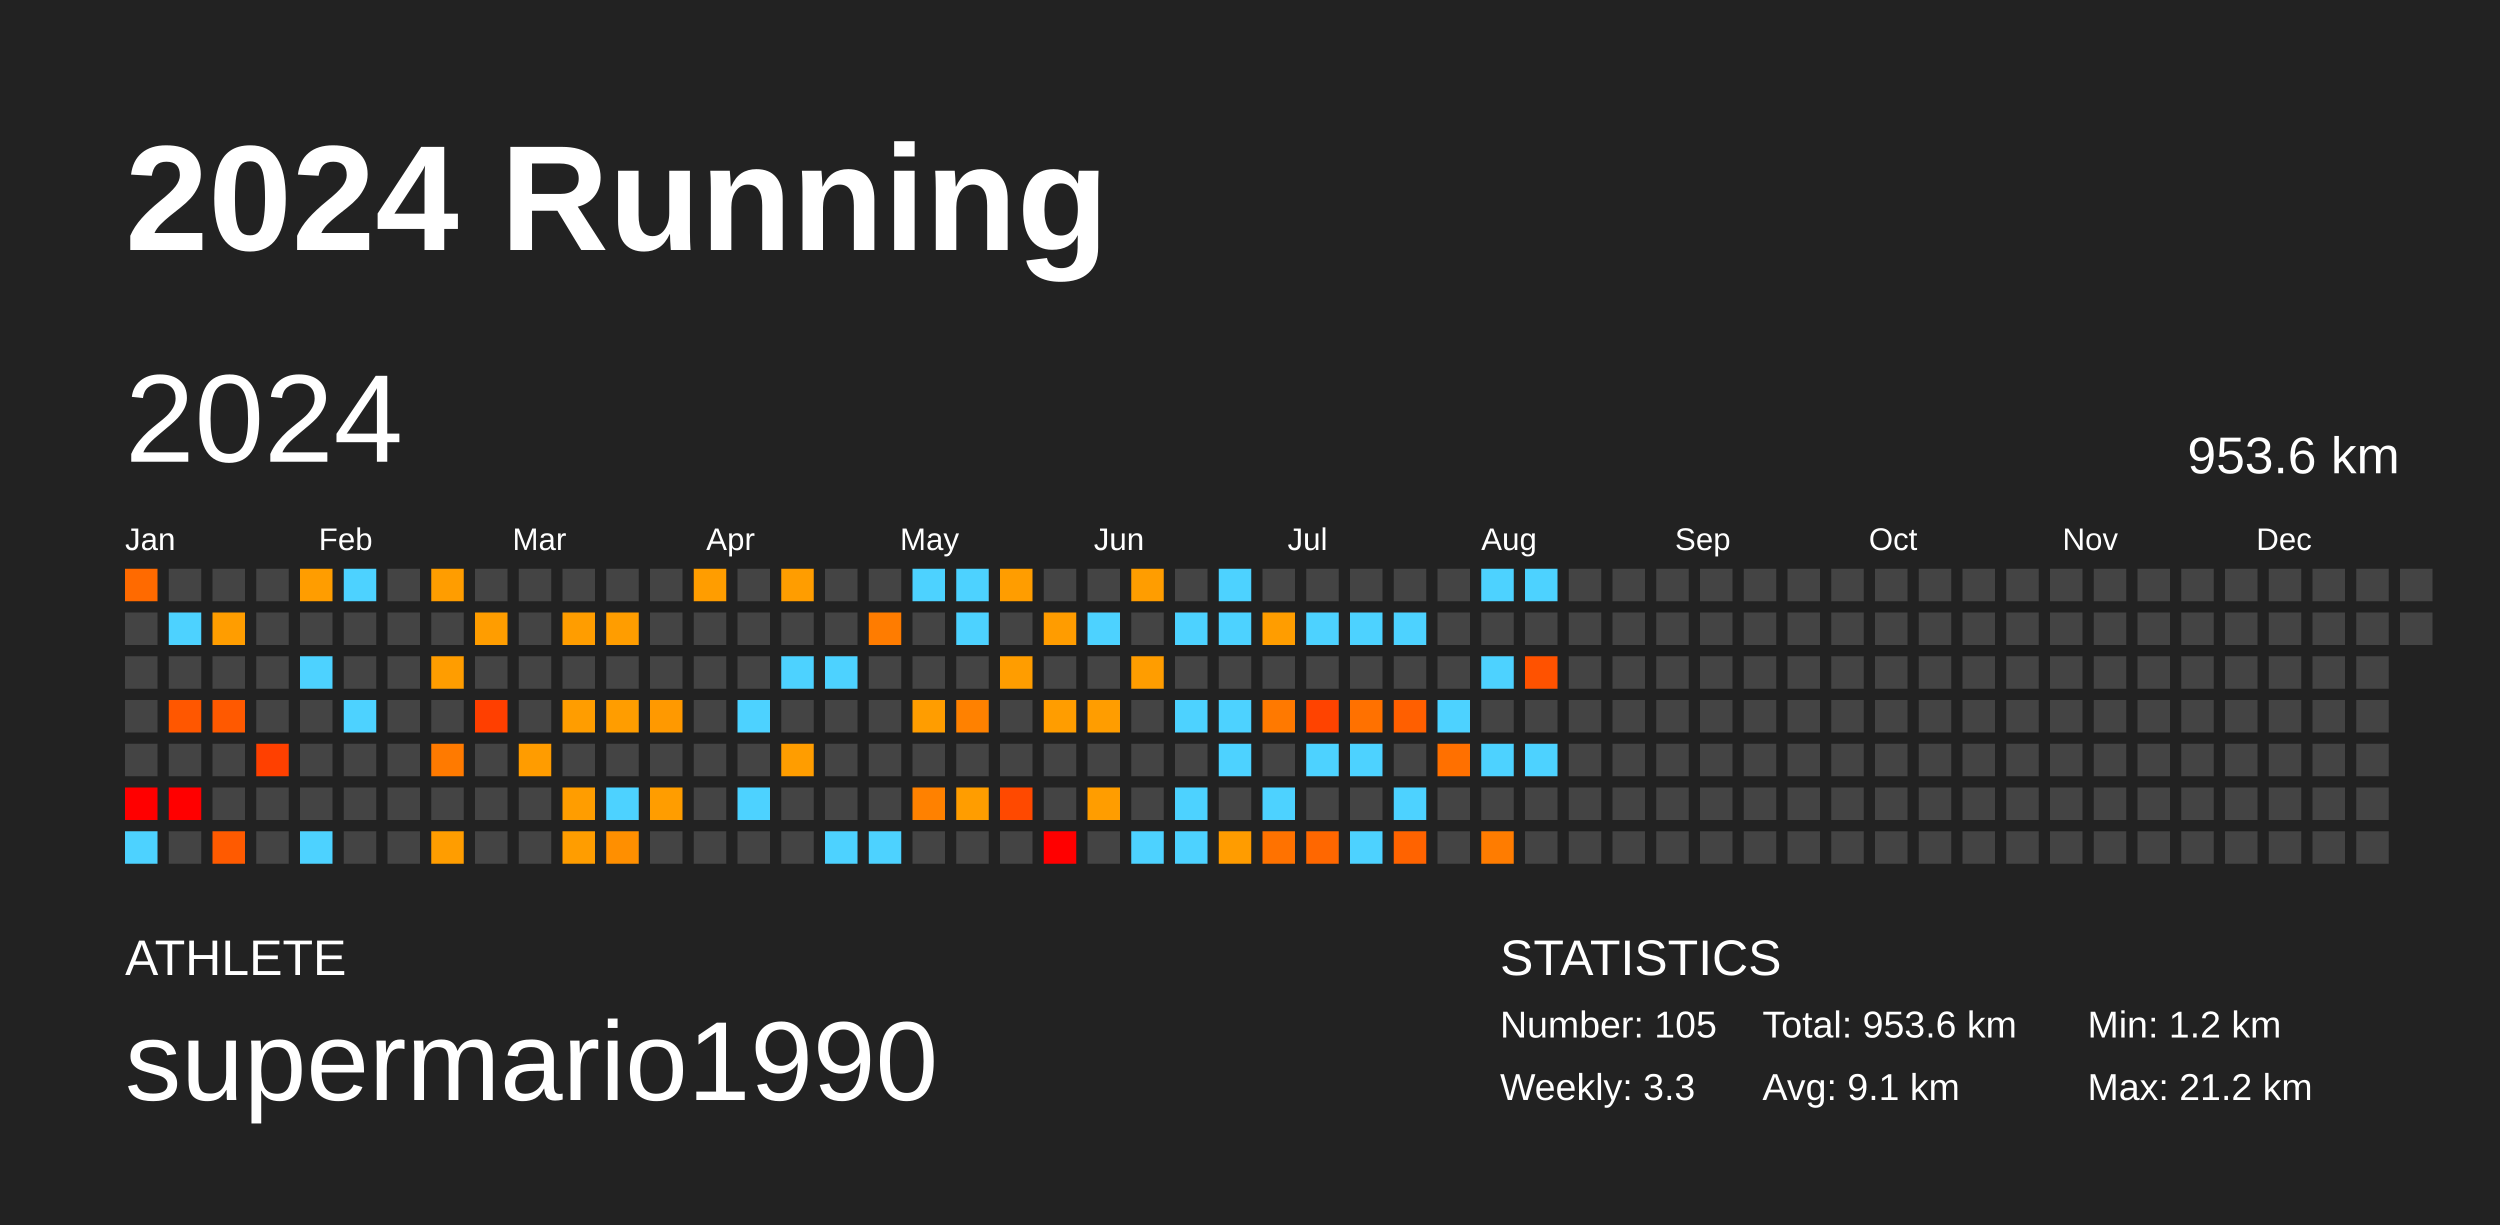
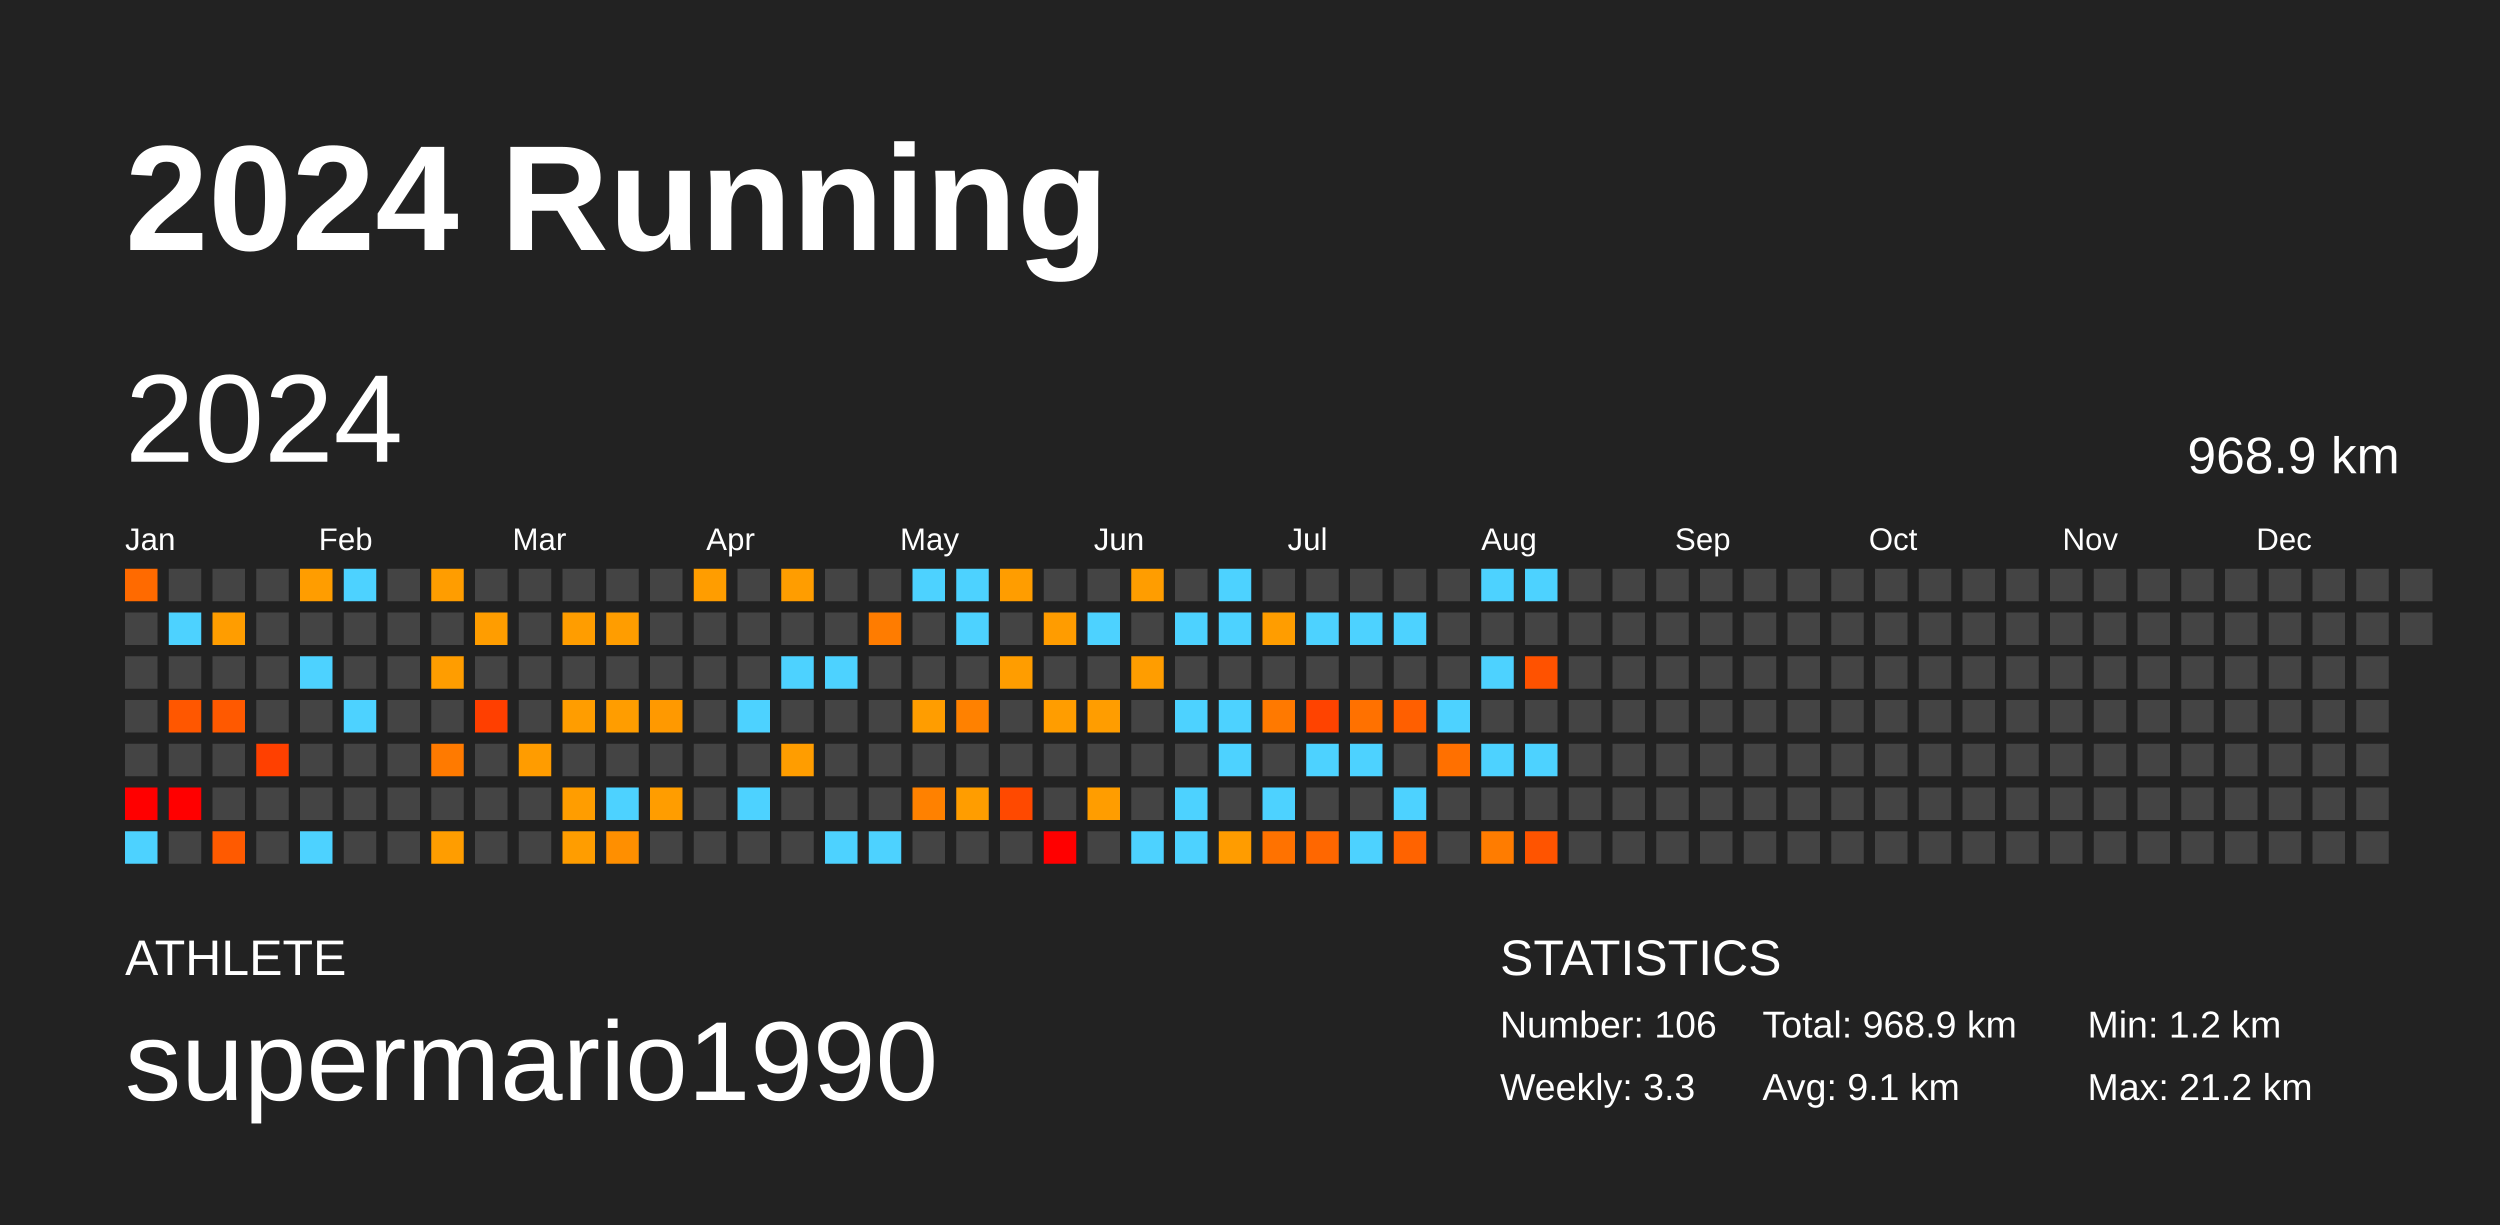
<svg xmlns="http://www.w3.org/2000/svg" baseProfile="full" height="98mm" version="1.1" viewBox="0,0,200,98" width="200mm">
  <defs />
  <rect fill="#222222" height="98" width="200" x="0" y="0" />
  <text fill="#FFFFFF" style="font-size:12px; font-family:Arial; font-weight:bold;" x="10" y="20">2024 Running</text>
  <text fill="#FFFFFF" style="font-size:4px; font-family:Arial" x="10" y="78">ATHLETE</text>
  <text fill="#FFFFFF" style="font-size:9px; font-family:Arial" x="10" y="88">supermario1990</text>
  <text fill="#FFFFFF" style="font-size:4px; font-family:Arial" x="120" y="78">STATISTICS</text>
-   <text fill="#FFFFFF" style="font-size:3px; font-family:Arial" x="120" y="83">Number: 105</text>
+   <text fill="#FFFFFF" style="font-size:3px; font-family:Arial" x="120" y="83">Number: 106</text>
  <text fill="#FFFFFF" style="font-size:3px; font-family:Arial" x="120" y="88">Weekly: 3.3</text>
-   <text fill="#FFFFFF" style="font-size:3px; font-family:Arial" x="141" y="83">Total: 953.6 km</text>
+   <text fill="#FFFFFF" style="font-size:3px; font-family:Arial" x="141" y="83">Total: 968.9 km</text>
  <text fill="#FFFFFF" style="font-size:3px; font-family:Arial" x="141" y="88">Avg: 9.1 km</text>
  <text fill="#FFFFFF" style="font-size:3px; font-family:Arial" x="167" y="83">Min: 1.2 km</text>
  <text fill="#FFFFFF" style="font-size:3px; font-family:Arial" x="167" y="88">Max: 21.2 km</text>
  <text dominant-baseline="hanging" fill="#FFFFFF" style="font-size:10.0px; font-family:Arial;" x="10" y="30">2024</text>
-   <text dominant-baseline="hanging" fill="#FFFFFF" style="font-size:4.125px; font-family:Arial;" x="175" y="35">953.6 km</text>
+   <text dominant-baseline="hanging" fill="#FFFFFF" style="font-size:4.125px; font-family:Arial;" x="175" y="35">968.9 km</text>
  <text fill="#FFFFFF" style="font-size:2.5px; font-family:Arial" x="10.0" y="44">Jan</text>
  <text fill="#FFFFFF" style="font-size:2.5px; font-family:Arial" x="25.5" y="44">Feb</text>
  <text fill="#FFFFFF" style="font-size:2.5px; font-family:Arial" x="41.0" y="44">Mar</text>
  <text fill="#FFFFFF" style="font-size:2.5px; font-family:Arial" x="56.5" y="44">Apr</text>
  <text fill="#FFFFFF" style="font-size:2.5px; font-family:Arial" x="72.0" y="44">May</text>
  <text fill="#FFFFFF" style="font-size:2.5px; font-family:Arial" x="87.5" y="44">Jun</text>
  <text fill="#FFFFFF" style="font-size:2.5px; font-family:Arial" x="103.0" y="44">Jul</text>
  <text fill="#FFFFFF" style="font-size:2.5px; font-family:Arial" x="118.5" y="44">Aug</text>
  <text fill="#FFFFFF" style="font-size:2.5px; font-family:Arial" x="134.0" y="44">Sep</text>
  <text fill="#FFFFFF" style="font-size:2.5px; font-family:Arial" x="149.5" y="44">Oct</text>
  <text fill="#FFFFFF" style="font-size:2.5px; font-family:Arial" x="165.0" y="44">Nov</text>
  <text fill="#FFFFFF" style="font-size:2.5px; font-family:Arial" x="180.5" y="44">Dec</text>
  <rect fill="#ff6a00" height="2.6" width="2.6" x="10.0" y="45.5" />
  <rect fill="#444444" height="2.6" width="2.6" x="10.0" y="49.0" />
  <rect fill="#444444" height="2.6" width="2.6" x="10.0" y="52.5" />
  <rect fill="#444444" height="2.6" width="2.6" x="10.0" y="56.0" />
  <rect fill="#444444" height="2.6" width="2.6" x="10.0" y="59.5" />
  <rect fill="red" height="2.6" width="2.6" x="10.0" y="63.0" />
  <rect fill="#4dd2ff" height="2.6" width="2.6" x="10.0" y="66.5" />
  <rect fill="#444444" height="2.6" width="2.6" x="13.5" y="45.5" />
  <rect fill="#4dd2ff" height="2.6" width="2.6" x="13.5" y="49.0" />
  <rect fill="#444444" height="2.6" width="2.6" x="13.5" y="52.5" />
  <rect fill="#ff5700" height="2.6" width="2.6" x="13.5" y="56.0" />
  <rect fill="#444444" height="2.6" width="2.6" x="13.5" y="59.5" />
  <rect fill="red" height="2.6" width="2.6" x="13.5" y="63.0" />
  <rect fill="#444444" height="2.6" width="2.6" x="13.5" y="66.5" />
  <rect fill="#444444" height="2.6" width="2.6" x="17.0" y="45.5" />
  <rect fill="#ff9d00" height="2.6" width="2.6" x="17.0" y="49.0" />
  <rect fill="#444444" height="2.6" width="2.6" x="17.0" y="52.5" />
  <rect fill="#ff5900" height="2.6" width="2.6" x="17.0" y="56.0" />
  <rect fill="#444444" height="2.6" width="2.6" x="17.0" y="59.5" />
  <rect fill="#444444" height="2.6" width="2.6" x="17.0" y="63.0" />
  <rect fill="#ff5a00" height="2.6" width="2.6" x="17.0" y="66.5" />
  <rect fill="#444444" height="2.6" width="2.6" x="20.5" y="45.5" />
  <rect fill="#444444" height="2.6" width="2.6" x="20.5" y="49.0" />
  <rect fill="#444444" height="2.6" width="2.6" x="20.5" y="52.5" />
  <rect fill="#444444" height="2.6" width="2.6" x="20.5" y="56.0" />
  <rect fill="#ff4000" height="2.6" width="2.6" x="20.5" y="59.5" />
  <rect fill="#444444" height="2.6" width="2.6" x="20.5" y="63.0" />
  <rect fill="#444444" height="2.6" width="2.6" x="20.5" y="66.5" />
  <rect fill="#ff9d00" height="2.6" width="2.6" x="24.0" y="45.5" />
  <rect fill="#444444" height="2.6" width="2.6" x="24.0" y="49.0" />
  <rect fill="#4dd2ff" height="2.6" width="2.6" x="24.0" y="52.5" />
  <rect fill="#444444" height="2.6" width="2.6" x="24.0" y="56.0" />
  <rect fill="#444444" height="2.6" width="2.6" x="24.0" y="59.5" />
  <rect fill="#444444" height="2.6" width="2.6" x="24.0" y="63.0" />
  <rect fill="#4dd2ff" height="2.6" width="2.6" x="24.0" y="66.5" />
  <rect fill="#4dd2ff" height="2.6" width="2.6" x="27.5" y="45.5" />
  <rect fill="#444444" height="2.6" width="2.6" x="27.5" y="49.0" />
  <rect fill="#444444" height="2.6" width="2.6" x="27.5" y="52.5" />
  <rect fill="#4dd2ff" height="2.6" width="2.6" x="27.5" y="56.0" />
  <rect fill="#444444" height="2.6" width="2.6" x="27.5" y="59.5" />
  <rect fill="#444444" height="2.6" width="2.6" x="27.5" y="63.0" />
  <rect fill="#444444" height="2.6" width="2.6" x="27.5" y="66.5" />
  <rect fill="#444444" height="2.6" width="2.6" x="31.0" y="45.5" />
  <rect fill="#444444" height="2.6" width="2.6" x="31.0" y="49.0" />
  <rect fill="#444444" height="2.6" width="2.6" x="31.0" y="52.5" />
  <rect fill="#444444" height="2.6" width="2.6" x="31.0" y="56.0" />
  <rect fill="#444444" height="2.6" width="2.6" x="31.0" y="59.5" />
  <rect fill="#444444" height="2.6" width="2.6" x="31.0" y="63.0" />
  <rect fill="#444444" height="2.6" width="2.6" x="31.0" y="66.5" />
  <rect fill="#ff9d00" height="2.6" width="2.6" x="34.5" y="45.5" />
  <rect fill="#444444" height="2.6" width="2.6" x="34.5" y="49.0" />
  <rect fill="#ff9d00" height="2.6" width="2.6" x="34.5" y="52.5" />
  <rect fill="#444444" height="2.6" width="2.6" x="34.5" y="56.0" />
  <rect fill="#ff7a00" height="2.6" width="2.6" x="34.5" y="59.5" />
  <rect fill="#444444" height="2.6" width="2.6" x="34.5" y="63.0" />
  <rect fill="#ff9d00" height="2.6" width="2.6" x="34.5" y="66.5" />
  <rect fill="#444444" height="2.6" width="2.6" x="38.0" y="45.5" />
  <rect fill="#ff9d00" height="2.6" width="2.6" x="38.0" y="49.0" />
  <rect fill="#444444" height="2.6" width="2.6" x="38.0" y="52.5" />
  <rect fill="#ff3f00" height="2.6" width="2.6" x="38.0" y="56.0" />
  <rect fill="#444444" height="2.6" width="2.6" x="38.0" y="59.5" />
  <rect fill="#444444" height="2.6" width="2.6" x="38.0" y="63.0" />
  <rect fill="#444444" height="2.6" width="2.6" x="38.0" y="66.5" />
  <rect fill="#444444" height="2.6" width="2.6" x="41.5" y="45.5" />
  <rect fill="#444444" height="2.6" width="2.6" x="41.5" y="49.0" />
  <rect fill="#444444" height="2.6" width="2.6" x="41.5" y="52.5" />
  <rect fill="#444444" height="2.6" width="2.6" x="41.5" y="56.0" />
  <rect fill="#ff9c00" height="2.6" width="2.6" x="41.5" y="59.5" />
  <rect fill="#444444" height="2.6" width="2.6" x="41.5" y="63.0" />
  <rect fill="#444444" height="2.6" width="2.6" x="41.5" y="66.5" />
  <rect fill="#444444" height="2.6" width="2.6" x="45.0" y="45.5" />
  <rect fill="#ff9d00" height="2.6" width="2.6" x="45.0" y="49.0" />
  <rect fill="#444444" height="2.6" width="2.6" x="45.0" y="52.5" />
  <rect fill="#ff9d00" height="2.6" width="2.6" x="45.0" y="56.0" />
  <rect fill="#444444" height="2.6" width="2.6" x="45.0" y="59.5" />
  <rect fill="#ff9d00" height="2.6" width="2.6" x="45.0" y="63.0" />
  <rect fill="#ff9d00" height="2.6" width="2.6" x="45.0" y="66.5" />
  <rect fill="#444444" height="2.6" width="2.6" x="48.5" y="45.5" />
  <rect fill="#ff9d00" height="2.6" width="2.6" x="48.5" y="49.0" />
  <rect fill="#444444" height="2.6" width="2.6" x="48.5" y="52.5" />
  <rect fill="#ff9d00" height="2.6" width="2.6" x="48.5" y="56.0" />
  <rect fill="#444444" height="2.6" width="2.6" x="48.5" y="59.5" />
  <rect fill="#4dd2ff" height="2.6" width="2.6" x="48.5" y="63.0" />
  <rect fill="#ff8f00" height="2.6" width="2.6" x="48.5" y="66.5" />
  <rect fill="#444444" height="2.6" width="2.6" x="52.0" y="45.5" />
  <rect fill="#444444" height="2.6" width="2.6" x="52.0" y="49.0" />
  <rect fill="#444444" height="2.6" width="2.6" x="52.0" y="52.5" />
  <rect fill="#ff9900" height="2.6" width="2.6" x="52.0" y="56.0" />
  <rect fill="#444444" height="2.6" width="2.6" x="52.0" y="59.5" />
  <rect fill="#ff9d00" height="2.6" width="2.6" x="52.0" y="63.0" />
  <rect fill="#444444" height="2.6" width="2.6" x="52.0" y="66.5" />
  <rect fill="#ff9d00" height="2.6" width="2.6" x="55.5" y="45.5" />
  <rect fill="#444444" height="2.6" width="2.6" x="55.5" y="49.0" />
  <rect fill="#444444" height="2.6" width="2.6" x="55.5" y="52.5" />
  <rect fill="#444444" height="2.6" width="2.6" x="55.5" y="56.0" />
  <rect fill="#444444" height="2.6" width="2.6" x="55.5" y="59.5" />
  <rect fill="#444444" height="2.6" width="2.6" x="55.5" y="63.0" />
  <rect fill="#444444" height="2.6" width="2.6" x="55.5" y="66.5" />
  <rect fill="#444444" height="2.6" width="2.6" x="59.0" y="45.5" />
  <rect fill="#444444" height="2.6" width="2.6" x="59.0" y="49.0" />
  <rect fill="#444444" height="2.6" width="2.6" x="59.0" y="52.5" />
  <rect fill="#4dd2ff" height="2.6" width="2.6" x="59.0" y="56.0" />
  <rect fill="#444444" height="2.6" width="2.6" x="59.0" y="59.5" />
  <rect fill="#4dd2ff" height="2.6" width="2.6" x="59.0" y="63.0" />
  <rect fill="#444444" height="2.6" width="2.6" x="59.0" y="66.5" />
  <rect fill="#ff9d00" height="2.6" width="2.6" x="62.5" y="45.5" />
  <rect fill="#444444" height="2.6" width="2.6" x="62.5" y="49.0" />
  <rect fill="#4dd2ff" height="2.6" width="2.6" x="62.5" y="52.5" />
  <rect fill="#444444" height="2.6" width="2.6" x="62.5" y="56.0" />
  <rect fill="#ff9d00" height="2.6" width="2.6" x="62.5" y="59.5" />
  <rect fill="#444444" height="2.6" width="2.6" x="62.5" y="63.0" />
  <rect fill="#444444" height="2.6" width="2.6" x="62.5" y="66.5" />
  <rect fill="#444444" height="2.6" width="2.6" x="66.0" y="45.5" />
  <rect fill="#444444" height="2.6" width="2.6" x="66.0" y="49.0" />
  <rect fill="#4dd2ff" height="2.6" width="2.6" x="66.0" y="52.5" />
  <rect fill="#444444" height="2.6" width="2.6" x="66.0" y="56.0" />
  <rect fill="#444444" height="2.6" width="2.6" x="66.0" y="59.5" />
  <rect fill="#444444" height="2.6" width="2.6" x="66.0" y="63.0" />
  <rect fill="#4dd2ff" height="2.6" width="2.6" x="66.0" y="66.5" />
  <rect fill="#444444" height="2.6" width="2.6" x="69.5" y="45.5" />
  <rect fill="#ff7c00" height="2.6" width="2.6" x="69.5" y="49.0" />
  <rect fill="#444444" height="2.6" width="2.6" x="69.5" y="52.5" />
  <rect fill="#444444" height="2.6" width="2.6" x="69.5" y="56.0" />
  <rect fill="#444444" height="2.6" width="2.6" x="69.5" y="59.5" />
  <rect fill="#444444" height="2.6" width="2.6" x="69.5" y="63.0" />
  <rect fill="#4dd2ff" height="2.6" width="2.6" x="69.5" y="66.5" />
  <rect fill="#4dd2ff" height="2.6" width="2.6" x="73.0" y="45.5" />
  <rect fill="#444444" height="2.6" width="2.6" x="73.0" y="49.0" />
  <rect fill="#444444" height="2.6" width="2.6" x="73.0" y="52.5" />
  <rect fill="#ff9d00" height="2.6" width="2.6" x="73.0" y="56.0" />
  <rect fill="#444444" height="2.6" width="2.6" x="73.0" y="59.5" />
  <rect fill="#ff8100" height="2.6" width="2.6" x="73.0" y="63.0" />
  <rect fill="#444444" height="2.6" width="2.6" x="73.0" y="66.5" />
  <rect fill="#4dd2ff" height="2.6" width="2.6" x="76.5" y="45.5" />
  <rect fill="#4dd2ff" height="2.6" width="2.6" x="76.5" y="49.0" />
  <rect fill="#444444" height="2.6" width="2.6" x="76.5" y="52.5" />
  <rect fill="#ff8100" height="2.6" width="2.6" x="76.5" y="56.0" />
  <rect fill="#444444" height="2.6" width="2.6" x="76.5" y="59.5" />
  <rect fill="#ff9d00" height="2.6" width="2.6" x="76.5" y="63.0" />
  <rect fill="#444444" height="2.6" width="2.6" x="76.5" y="66.5" />
  <rect fill="#ff9d00" height="2.6" width="2.6" x="80.0" y="45.5" />
  <rect fill="#444444" height="2.6" width="2.6" x="80.0" y="49.0" />
  <rect fill="#ff9d00" height="2.6" width="2.6" x="80.0" y="52.5" />
  <rect fill="#444444" height="2.6" width="2.6" x="80.0" y="56.0" />
  <rect fill="#444444" height="2.6" width="2.6" x="80.0" y="59.5" />
  <rect fill="#ff4900" height="2.6" width="2.6" x="80.0" y="63.0" />
  <rect fill="#444444" height="2.6" width="2.6" x="80.0" y="66.5" />
  <rect fill="#444444" height="2.6" width="2.6" x="83.5" y="45.5" />
  <rect fill="#ff9c00" height="2.6" width="2.6" x="83.5" y="49.0" />
  <rect fill="#444444" height="2.6" width="2.6" x="83.5" y="52.5" />
  <rect fill="#ff9d00" height="2.6" width="2.6" x="83.5" y="56.0" />
  <rect fill="#444444" height="2.6" width="2.6" x="83.5" y="59.5" />
  <rect fill="#444444" height="2.6" width="2.6" x="83.5" y="63.0" />
  <rect fill="red" height="2.6" width="2.6" x="83.5" y="66.5" />
  <rect fill="#444444" height="2.6" width="2.6" x="87.0" y="45.5" />
  <rect fill="#4dd2ff" height="2.6" width="2.6" x="87.0" y="49.0" />
  <rect fill="#444444" height="2.6" width="2.6" x="87.0" y="52.5" />
  <rect fill="#ff9d00" height="2.6" width="2.6" x="87.0" y="56.0" />
  <rect fill="#444444" height="2.6" width="2.6" x="87.0" y="59.5" />
  <rect fill="#ff9d00" height="2.6" width="2.6" x="87.0" y="63.0" />
  <rect fill="#444444" height="2.6" width="2.6" x="87.0" y="66.5" />
  <rect fill="#ff9d00" height="2.6" width="2.6" x="90.5" y="45.5" />
  <rect fill="#444444" height="2.6" width="2.6" x="90.5" y="49.0" />
  <rect fill="#ff9d00" height="2.6" width="2.6" x="90.5" y="52.5" />
  <rect fill="#444444" height="2.6" width="2.6" x="90.5" y="56.0" />
  <rect fill="#444444" height="2.6" width="2.6" x="90.5" y="59.5" />
  <rect fill="#444444" height="2.6" width="2.6" x="90.5" y="63.0" />
  <rect fill="#4dd2ff" height="2.6" width="2.6" x="90.5" y="66.5" />
  <rect fill="#444444" height="2.6" width="2.6" x="94.0" y="45.5" />
  <rect fill="#4dd2ff" height="2.6" width="2.6" x="94.0" y="49.0" />
  <rect fill="#444444" height="2.6" width="2.6" x="94.0" y="52.5" />
  <rect fill="#4dd2ff" height="2.6" width="2.6" x="94.0" y="56.0" />
  <rect fill="#444444" height="2.6" width="2.6" x="94.0" y="59.5" />
  <rect fill="#4dd2ff" height="2.6" width="2.6" x="94.0" y="63.0" />
  <rect fill="#4dd2ff" height="2.6" width="2.6" x="94.0" y="66.5" />
  <rect fill="#4dd2ff" height="2.6" width="2.6" x="97.5" y="45.5" />
  <rect fill="#4dd2ff" height="2.6" width="2.6" x="97.5" y="49.0" />
  <rect fill="#444444" height="2.6" width="2.6" x="97.5" y="52.5" />
  <rect fill="#4dd2ff" height="2.6" width="2.6" x="97.5" y="56.0" />
  <rect fill="#4dd2ff" height="2.6" width="2.6" x="97.5" y="59.5" />
  <rect fill="#444444" height="2.6" width="2.6" x="97.5" y="63.0" />
  <rect fill="#ff9c00" height="2.6" width="2.6" x="97.5" y="66.5" />
  <rect fill="#444444" height="2.6" width="2.6" x="101.0" y="45.5" />
  <rect fill="#ff9d00" height="2.6" width="2.6" x="101.0" y="49.0" />
  <rect fill="#444444" height="2.6" width="2.6" x="101.0" y="52.5" />
  <rect fill="#ff7900" height="2.6" width="2.6" x="101.0" y="56.0" />
  <rect fill="#444444" height="2.6" width="2.6" x="101.0" y="59.5" />
  <rect fill="#4dd2ff" height="2.6" width="2.6" x="101.0" y="63.0" />
  <rect fill="#ff7200" height="2.6" width="2.6" x="101.0" y="66.5" />
  <rect fill="#444444" height="2.6" width="2.6" x="104.5" y="45.5" />
  <rect fill="#4dd2ff" height="2.6" width="2.6" x="104.5" y="49.0" />
  <rect fill="#444444" height="2.6" width="2.6" x="104.5" y="52.5" />
  <rect fill="#ff4300" height="2.6" width="2.6" x="104.5" y="56.0" />
  <rect fill="#4dd2ff" height="2.6" width="2.6" x="104.5" y="59.5" />
  <rect fill="#444444" height="2.6" width="2.6" x="104.5" y="63.0" />
  <rect fill="#ff6700" height="2.6" width="2.6" x="104.5" y="66.5" />
  <rect fill="#444444" height="2.6" width="2.6" x="108.0" y="45.5" />
  <rect fill="#4dd2ff" height="2.6" width="2.6" x="108.0" y="49.0" />
  <rect fill="#444444" height="2.6" width="2.6" x="108.0" y="52.5" />
  <rect fill="#ff7100" height="2.6" width="2.6" x="108.0" y="56.0" />
  <rect fill="#4dd2ff" height="2.6" width="2.6" x="108.0" y="59.5" />
  <rect fill="#444444" height="2.6" width="2.6" x="108.0" y="63.0" />
  <rect fill="#4dd2ff" height="2.6" width="2.6" x="108.0" y="66.5" />
  <rect fill="#444444" height="2.6" width="2.6" x="111.5" y="45.5" />
  <rect fill="#4dd2ff" height="2.6" width="2.6" x="111.5" y="49.0" />
  <rect fill="#444444" height="2.6" width="2.6" x="111.5" y="52.5" />
  <rect fill="#ff5f00" height="2.6" width="2.6" x="111.5" y="56.0" />
  <rect fill="#444444" height="2.6" width="2.6" x="111.5" y="59.5" />
  <rect fill="#4dd2ff" height="2.6" width="2.6" x="111.5" y="63.0" />
  <rect fill="#ff6300" height="2.6" width="2.6" x="111.5" y="66.5" />
  <rect fill="#444444" height="2.6" width="2.6" x="115.0" y="45.5" />
  <rect fill="#444444" height="2.6" width="2.6" x="115.0" y="49.0" />
  <rect fill="#444444" height="2.6" width="2.6" x="115.0" y="52.5" />
  <rect fill="#4dd2ff" height="2.6" width="2.6" x="115.0" y="56.0" />
  <rect fill="#ff7000" height="2.6" width="2.6" x="115.0" y="59.5" />
  <rect fill="#444444" height="2.6" width="2.6" x="115.0" y="63.0" />
  <rect fill="#444444" height="2.6" width="2.6" x="115.0" y="66.5" />
  <rect fill="#4dd2ff" height="2.6" width="2.6" x="118.5" y="45.5" />
  <rect fill="#444444" height="2.6" width="2.6" x="118.5" y="49.0" />
  <rect fill="#4dd2ff" height="2.6" width="2.6" x="118.5" y="52.5" />
  <rect fill="#444444" height="2.6" width="2.6" x="118.5" y="56.0" />
  <rect fill="#4dd2ff" height="2.6" width="2.6" x="118.5" y="59.5" />
  <rect fill="#444444" height="2.6" width="2.6" x="118.5" y="63.0" />
  <rect fill="#ff7c00" height="2.6" width="2.6" x="118.5" y="66.5" />
  <rect fill="#4dd2ff" height="2.6" width="2.6" x="122.0" y="45.5" />
  <rect fill="#444444" height="2.6" width="2.6" x="122.0" y="49.0" />
  <rect fill="#ff5200" height="2.6" width="2.6" x="122.0" y="52.5" />
  <rect fill="#444444" height="2.6" width="2.6" x="122.0" y="56.0" />
  <rect fill="#4dd2ff" height="2.6" width="2.6" x="122.0" y="59.5" />
  <rect fill="#444444" height="2.6" width="2.6" x="122.0" y="63.0" />
-   <rect fill="#444444" height="2.6" width="2.6" x="122.0" y="66.5" />
+   <rect fill="#ff5400" height="2.6" width="2.6" x="122.0" y="66.5" />
  <rect fill="#444444" height="2.6" width="2.6" x="125.5" y="45.5" />
  <rect fill="#444444" height="2.6" width="2.6" x="125.5" y="49.0" />
  <rect fill="#444444" height="2.6" width="2.6" x="125.5" y="52.5" />
  <rect fill="#444444" height="2.6" width="2.6" x="125.5" y="56.0" />
  <rect fill="#444444" height="2.6" width="2.6" x="125.5" y="59.5" />
  <rect fill="#444444" height="2.6" width="2.6" x="125.5" y="63.0" />
  <rect fill="#444444" height="2.6" width="2.6" x="125.5" y="66.5" />
  <rect fill="#444444" height="2.6" width="2.6" x="129.0" y="45.5" />
  <rect fill="#444444" height="2.6" width="2.6" x="129.0" y="49.0" />
  <rect fill="#444444" height="2.6" width="2.6" x="129.0" y="52.5" />
  <rect fill="#444444" height="2.6" width="2.6" x="129.0" y="56.0" />
  <rect fill="#444444" height="2.6" width="2.6" x="129.0" y="59.5" />
  <rect fill="#444444" height="2.6" width="2.6" x="129.0" y="63.0" />
  <rect fill="#444444" height="2.6" width="2.6" x="129.0" y="66.5" />
  <rect fill="#444444" height="2.6" width="2.6" x="132.5" y="45.5" />
  <rect fill="#444444" height="2.6" width="2.6" x="132.5" y="49.0" />
  <rect fill="#444444" height="2.6" width="2.6" x="132.5" y="52.5" />
  <rect fill="#444444" height="2.6" width="2.6" x="132.5" y="56.0" />
  <rect fill="#444444" height="2.6" width="2.6" x="132.5" y="59.5" />
  <rect fill="#444444" height="2.6" width="2.6" x="132.5" y="63.0" />
  <rect fill="#444444" height="2.6" width="2.6" x="132.5" y="66.5" />
  <rect fill="#444444" height="2.6" width="2.6" x="136.0" y="45.5" />
  <rect fill="#444444" height="2.6" width="2.6" x="136.0" y="49.0" />
  <rect fill="#444444" height="2.6" width="2.6" x="136.0" y="52.5" />
  <rect fill="#444444" height="2.6" width="2.6" x="136.0" y="56.0" />
  <rect fill="#444444" height="2.6" width="2.6" x="136.0" y="59.5" />
  <rect fill="#444444" height="2.6" width="2.6" x="136.0" y="63.0" />
  <rect fill="#444444" height="2.6" width="2.6" x="136.0" y="66.5" />
  <rect fill="#444444" height="2.6" width="2.6" x="139.5" y="45.5" />
  <rect fill="#444444" height="2.6" width="2.6" x="139.5" y="49.0" />
  <rect fill="#444444" height="2.6" width="2.6" x="139.5" y="52.5" />
  <rect fill="#444444" height="2.6" width="2.6" x="139.5" y="56.0" />
  <rect fill="#444444" height="2.6" width="2.6" x="139.5" y="59.5" />
  <rect fill="#444444" height="2.6" width="2.6" x="139.5" y="63.0" />
  <rect fill="#444444" height="2.6" width="2.6" x="139.5" y="66.5" />
  <rect fill="#444444" height="2.6" width="2.6" x="143.0" y="45.5" />
  <rect fill="#444444" height="2.6" width="2.6" x="143.0" y="49.0" />
  <rect fill="#444444" height="2.6" width="2.6" x="143.0" y="52.5" />
  <rect fill="#444444" height="2.6" width="2.6" x="143.0" y="56.0" />
  <rect fill="#444444" height="2.6" width="2.6" x="143.0" y="59.5" />
  <rect fill="#444444" height="2.6" width="2.6" x="143.0" y="63.0" />
  <rect fill="#444444" height="2.6" width="2.6" x="143.0" y="66.5" />
  <rect fill="#444444" height="2.6" width="2.6" x="146.5" y="45.5" />
  <rect fill="#444444" height="2.6" width="2.6" x="146.5" y="49.0" />
  <rect fill="#444444" height="2.6" width="2.6" x="146.5" y="52.5" />
  <rect fill="#444444" height="2.6" width="2.6" x="146.5" y="56.0" />
  <rect fill="#444444" height="2.6" width="2.6" x="146.5" y="59.5" />
  <rect fill="#444444" height="2.6" width="2.6" x="146.5" y="63.0" />
  <rect fill="#444444" height="2.6" width="2.6" x="146.5" y="66.5" />
  <rect fill="#444444" height="2.6" width="2.6" x="150.0" y="45.5" />
  <rect fill="#444444" height="2.6" width="2.6" x="150.0" y="49.0" />
  <rect fill="#444444" height="2.6" width="2.6" x="150.0" y="52.5" />
  <rect fill="#444444" height="2.6" width="2.6" x="150.0" y="56.0" />
  <rect fill="#444444" height="2.6" width="2.6" x="150.0" y="59.5" />
  <rect fill="#444444" height="2.6" width="2.6" x="150.0" y="63.0" />
  <rect fill="#444444" height="2.6" width="2.6" x="150.0" y="66.5" />
  <rect fill="#444444" height="2.6" width="2.6" x="153.5" y="45.5" />
  <rect fill="#444444" height="2.6" width="2.6" x="153.5" y="49.0" />
  <rect fill="#444444" height="2.6" width="2.6" x="153.5" y="52.5" />
  <rect fill="#444444" height="2.6" width="2.6" x="153.5" y="56.0" />
  <rect fill="#444444" height="2.6" width="2.6" x="153.5" y="59.5" />
  <rect fill="#444444" height="2.6" width="2.6" x="153.5" y="63.0" />
  <rect fill="#444444" height="2.6" width="2.6" x="153.5" y="66.5" />
  <rect fill="#444444" height="2.6" width="2.6" x="157.0" y="45.5" />
  <rect fill="#444444" height="2.6" width="2.6" x="157.0" y="49.0" />
  <rect fill="#444444" height="2.6" width="2.6" x="157.0" y="52.5" />
  <rect fill="#444444" height="2.6" width="2.6" x="157.0" y="56.0" />
  <rect fill="#444444" height="2.6" width="2.6" x="157.0" y="59.5" />
  <rect fill="#444444" height="2.6" width="2.6" x="157.0" y="63.0" />
  <rect fill="#444444" height="2.6" width="2.6" x="157.0" y="66.5" />
  <rect fill="#444444" height="2.6" width="2.6" x="160.5" y="45.5" />
  <rect fill="#444444" height="2.6" width="2.6" x="160.5" y="49.0" />
  <rect fill="#444444" height="2.6" width="2.6" x="160.5" y="52.5" />
  <rect fill="#444444" height="2.6" width="2.6" x="160.5" y="56.0" />
  <rect fill="#444444" height="2.6" width="2.6" x="160.5" y="59.5" />
  <rect fill="#444444" height="2.6" width="2.6" x="160.5" y="63.0" />
  <rect fill="#444444" height="2.6" width="2.6" x="160.5" y="66.5" />
  <rect fill="#444444" height="2.6" width="2.6" x="164.0" y="45.5" />
  <rect fill="#444444" height="2.6" width="2.6" x="164.0" y="49.0" />
  <rect fill="#444444" height="2.6" width="2.6" x="164.0" y="52.5" />
  <rect fill="#444444" height="2.6" width="2.6" x="164.0" y="56.0" />
  <rect fill="#444444" height="2.6" width="2.6" x="164.0" y="59.5" />
  <rect fill="#444444" height="2.6" width="2.6" x="164.0" y="63.0" />
  <rect fill="#444444" height="2.6" width="2.6" x="164.0" y="66.5" />
  <rect fill="#444444" height="2.6" width="2.6" x="167.5" y="45.5" />
  <rect fill="#444444" height="2.6" width="2.6" x="167.5" y="49.0" />
  <rect fill="#444444" height="2.6" width="2.6" x="167.5" y="52.5" />
  <rect fill="#444444" height="2.6" width="2.6" x="167.5" y="56.0" />
  <rect fill="#444444" height="2.6" width="2.6" x="167.5" y="59.5" />
  <rect fill="#444444" height="2.6" width="2.6" x="167.5" y="63.0" />
  <rect fill="#444444" height="2.6" width="2.6" x="167.5" y="66.5" />
  <rect fill="#444444" height="2.6" width="2.6" x="171.0" y="45.5" />
  <rect fill="#444444" height="2.6" width="2.6" x="171.0" y="49.0" />
  <rect fill="#444444" height="2.6" width="2.6" x="171.0" y="52.5" />
  <rect fill="#444444" height="2.6" width="2.6" x="171.0" y="56.0" />
  <rect fill="#444444" height="2.6" width="2.6" x="171.0" y="59.5" />
  <rect fill="#444444" height="2.6" width="2.6" x="171.0" y="63.0" />
  <rect fill="#444444" height="2.6" width="2.6" x="171.0" y="66.5" />
  <rect fill="#444444" height="2.6" width="2.6" x="174.5" y="45.5" />
  <rect fill="#444444" height="2.6" width="2.6" x="174.5" y="49.0" />
  <rect fill="#444444" height="2.6" width="2.6" x="174.5" y="52.5" />
  <rect fill="#444444" height="2.6" width="2.6" x="174.5" y="56.0" />
  <rect fill="#444444" height="2.6" width="2.6" x="174.5" y="59.5" />
  <rect fill="#444444" height="2.6" width="2.6" x="174.5" y="63.0" />
  <rect fill="#444444" height="2.6" width="2.6" x="174.5" y="66.5" />
  <rect fill="#444444" height="2.6" width="2.6" x="178.0" y="45.5" />
  <rect fill="#444444" height="2.6" width="2.6" x="178.0" y="49.0" />
  <rect fill="#444444" height="2.6" width="2.6" x="178.0" y="52.5" />
  <rect fill="#444444" height="2.6" width="2.6" x="178.0" y="56.0" />
  <rect fill="#444444" height="2.6" width="2.6" x="178.0" y="59.5" />
  <rect fill="#444444" height="2.6" width="2.6" x="178.0" y="63.0" />
  <rect fill="#444444" height="2.6" width="2.6" x="178.0" y="66.5" />
  <rect fill="#444444" height="2.6" width="2.6" x="181.5" y="45.5" />
  <rect fill="#444444" height="2.6" width="2.6" x="181.5" y="49.0" />
  <rect fill="#444444" height="2.6" width="2.6" x="181.5" y="52.5" />
  <rect fill="#444444" height="2.6" width="2.6" x="181.5" y="56.0" />
  <rect fill="#444444" height="2.6" width="2.6" x="181.5" y="59.5" />
  <rect fill="#444444" height="2.6" width="2.6" x="181.5" y="63.0" />
  <rect fill="#444444" height="2.6" width="2.6" x="181.5" y="66.5" />
  <rect fill="#444444" height="2.6" width="2.6" x="185.0" y="45.5" />
  <rect fill="#444444" height="2.6" width="2.6" x="185.0" y="49.0" />
  <rect fill="#444444" height="2.6" width="2.6" x="185.0" y="52.5" />
  <rect fill="#444444" height="2.6" width="2.6" x="185.0" y="56.0" />
  <rect fill="#444444" height="2.6" width="2.6" x="185.0" y="59.5" />
  <rect fill="#444444" height="2.6" width="2.6" x="185.0" y="63.0" />
  <rect fill="#444444" height="2.6" width="2.6" x="185.0" y="66.5" />
  <rect fill="#444444" height="2.6" width="2.6" x="188.5" y="45.5" />
  <rect fill="#444444" height="2.6" width="2.6" x="188.5" y="49.0" />
  <rect fill="#444444" height="2.6" width="2.6" x="188.5" y="52.5" />
  <rect fill="#444444" height="2.6" width="2.6" x="188.5" y="56.0" />
  <rect fill="#444444" height="2.6" width="2.6" x="188.5" y="59.5" />
  <rect fill="#444444" height="2.6" width="2.6" x="188.5" y="63.0" />
  <rect fill="#444444" height="2.6" width="2.6" x="188.5" y="66.5" />
  <rect fill="#444444" height="2.6" width="2.6" x="192.0" y="45.5" />
  <rect fill="#444444" height="2.6" width="2.6" x="192.0" y="49.0" />
</svg>
